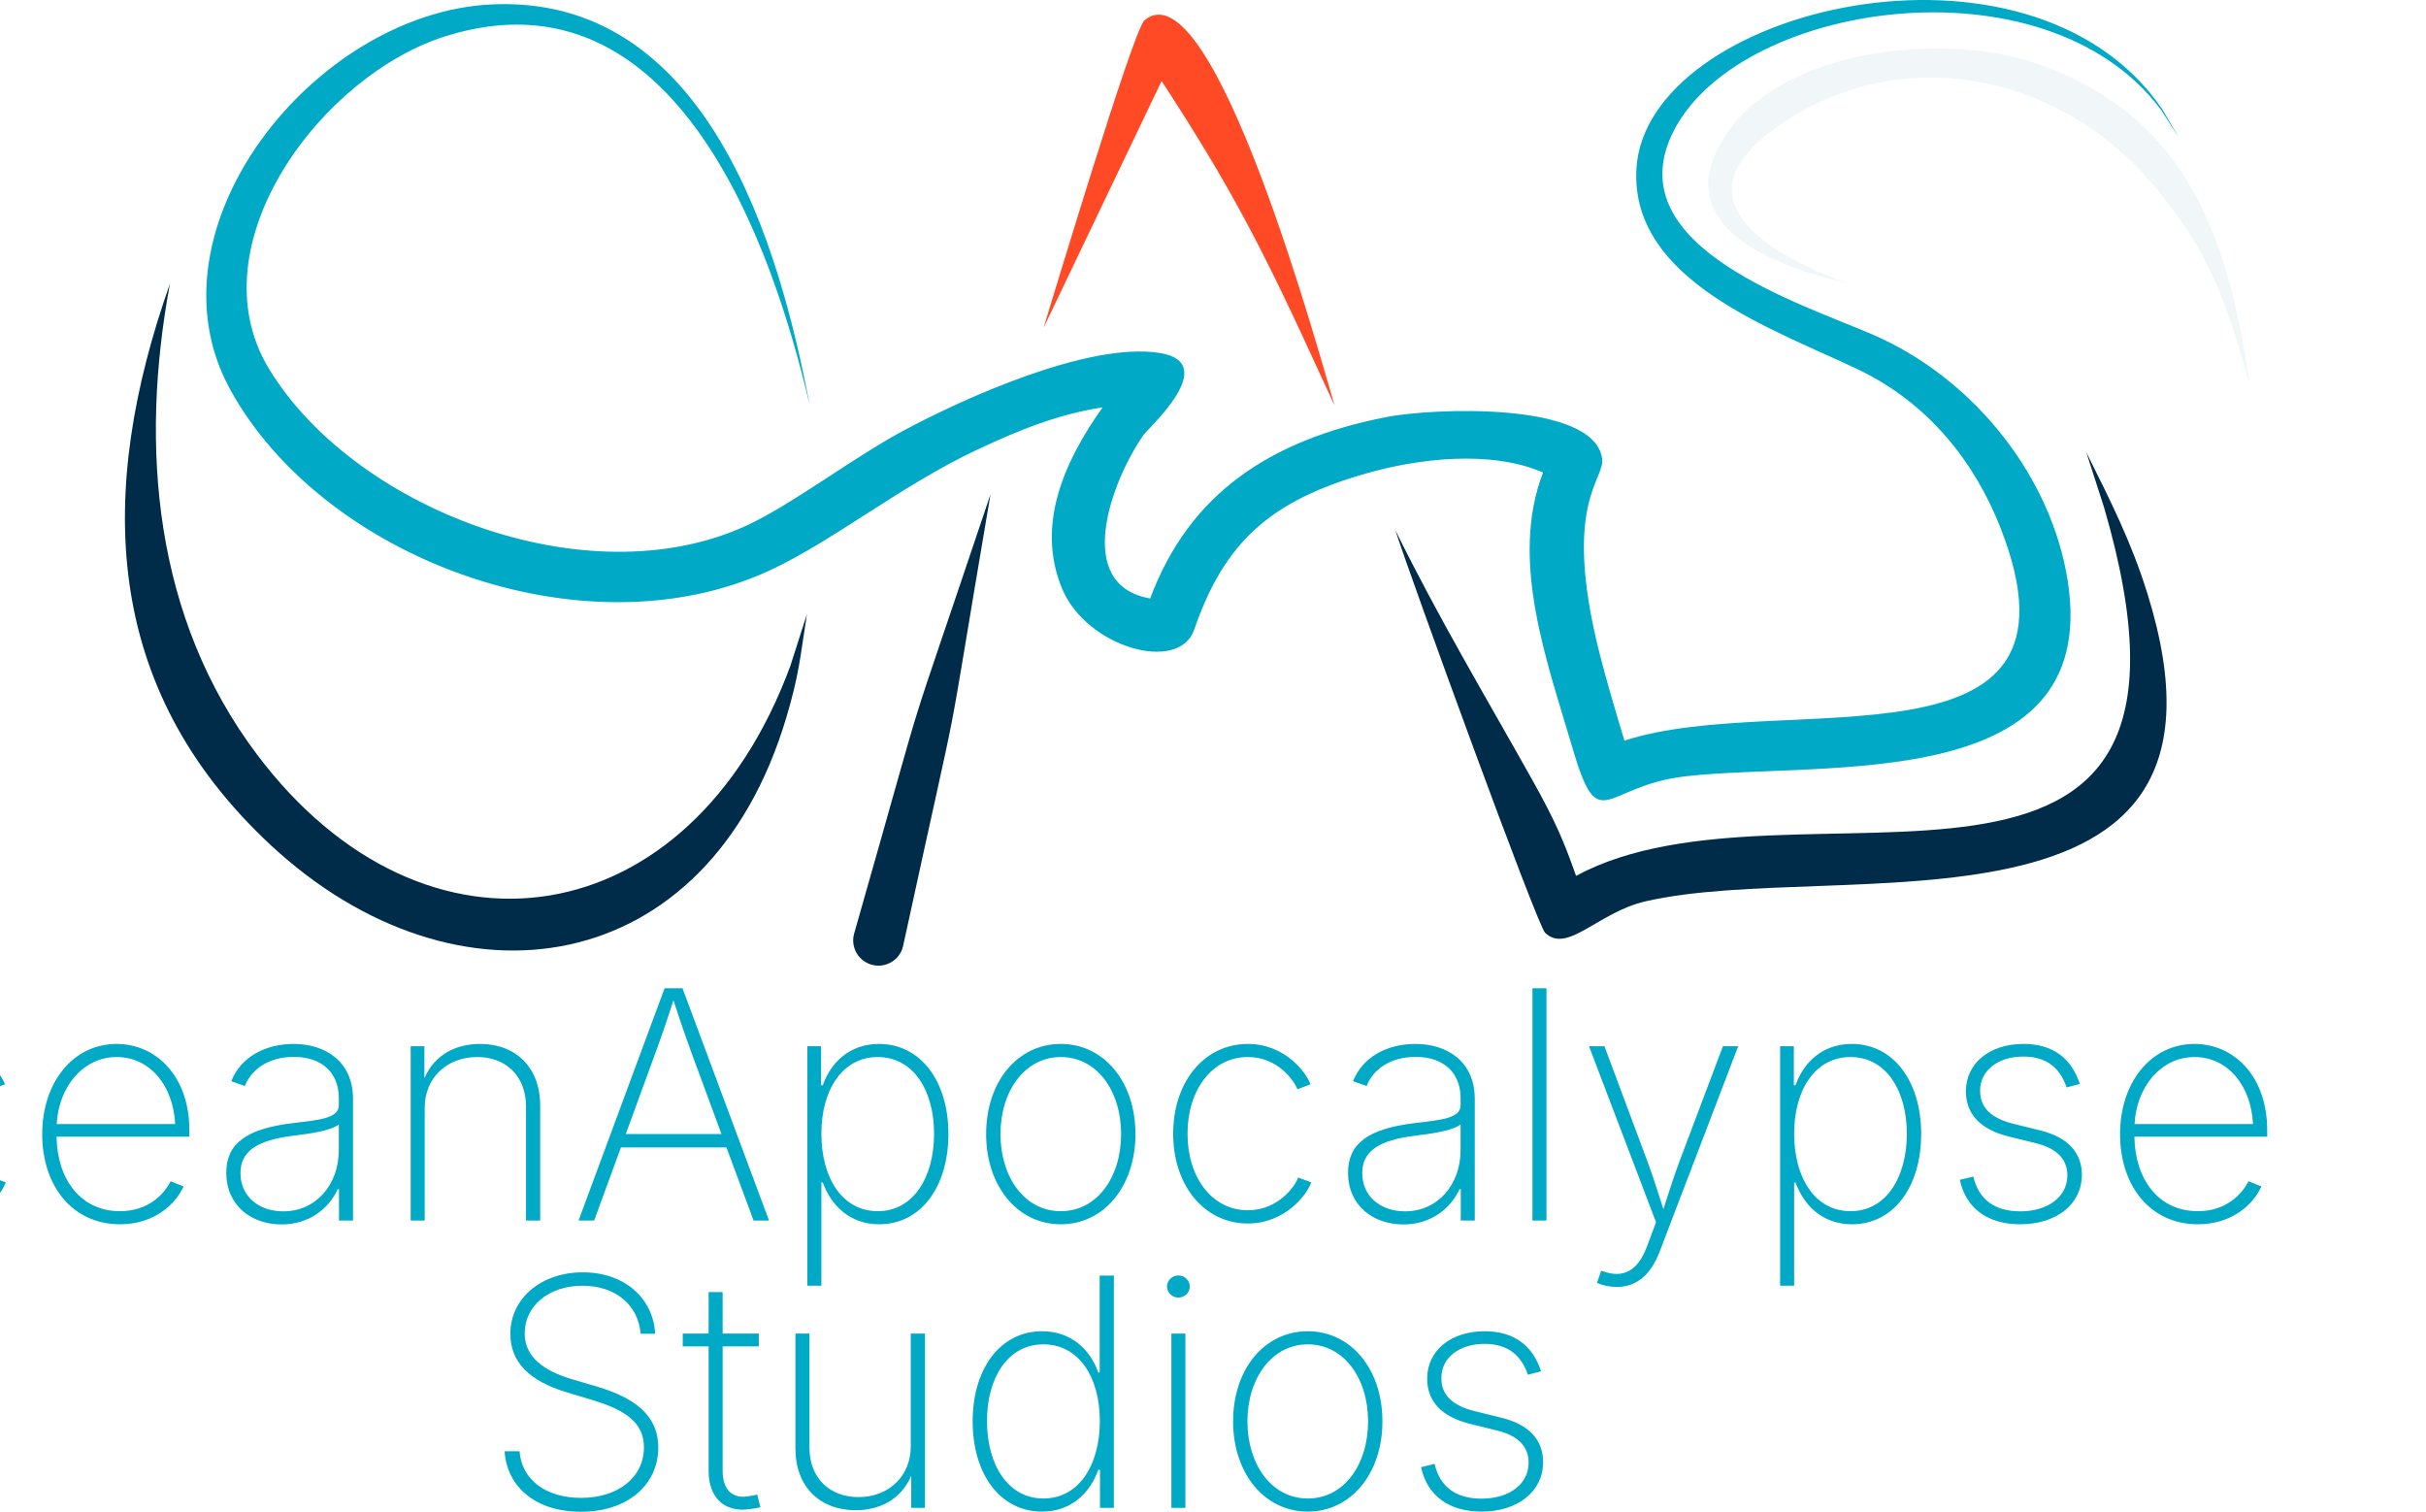
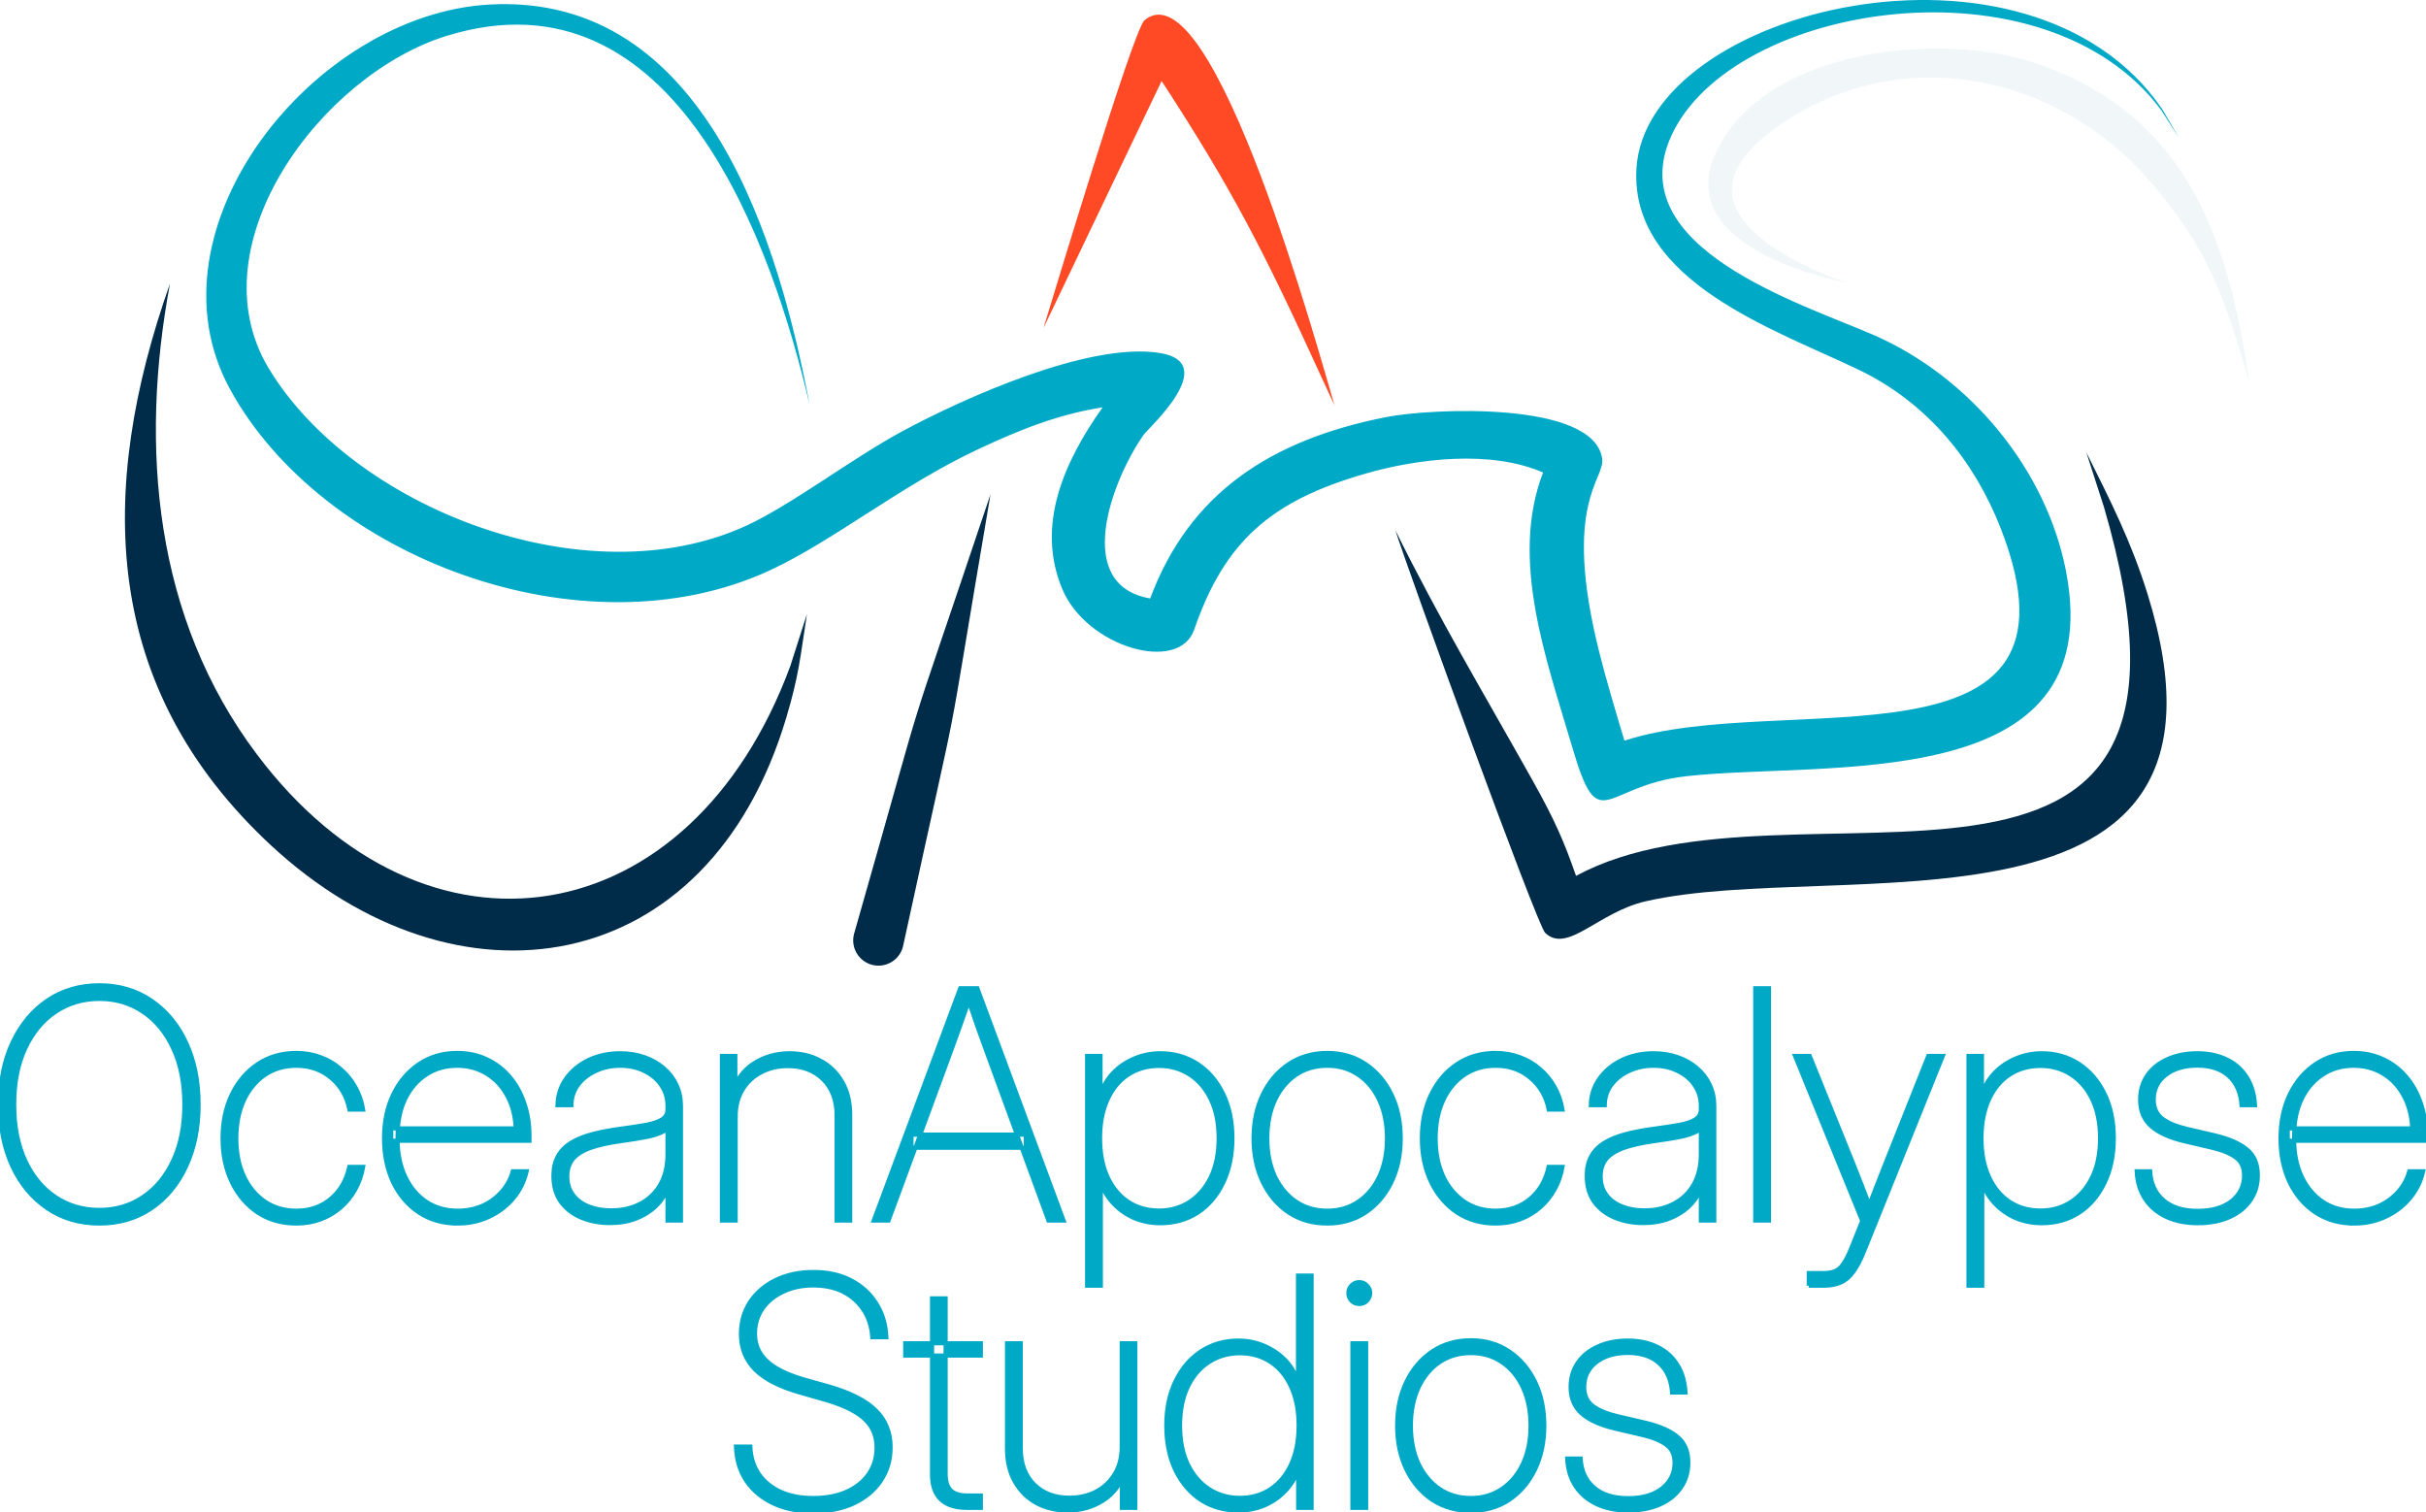
<svg xmlns="http://www.w3.org/2000/svg" width="1459.188" height="909.028" viewBox="0 0 1459.188 909.028" version="1.1" id="svg1" xml:space="preserve">
  <defs id="defs1">
    <style type="text/css" id="style1">
   
    .fil1 {fill:none}
    .fil0 {fill:#2B2A29}
   
  </style>
  </defs>
  <g id="layer1" transform="translate(-223.3407,-68.66263)">
    <g id="Layer_x0020_1" transform="matrix(0.07540535,0,0,0.07540535,40.77937,24.60543)" style="clip-rule:evenodd;fill-rule:evenodd;image-rendering:optimizeQuality;shape-rendering:geometricPrecision;text-rendering:geometricPrecision">
      <g id="g29" transform="translate(2711.566,462.5587)">
        <g id="_2408212217632" transform="translate(706.0107,121.726)">
          <path class="fil0" d="M 359.31,2262.03 C 116.3,3564.09 232.08,4926.78 1053.72,6018.25 2397.85,7803.79 4513.21,7465.56 5307.59,5311.77 l 132.56,-413.86 c -55.86,356.9 -63.17,485.14 -164.9,826.22 C 4649.07,7823.39 2642.74,8114.11 1165.47,6742.77 -192.2,5482.45 -223.21,3912.72 359.31,2262.02 Z" id="path1" style="fill:#002b49;fill-opacity:1" />
        </g>
        <path class="fil1" d="m 1065.321,2383.756 c -1440.38,4623.64 4155.3,7380.51 5080.84,2635.88" id="path2" />
        <g id="_2408212217680" transform="translate(706.0107,121.726)">
          <path class="fil0" d="M 5461.97,3231.46 C 5168.53,1975.01 4400.81,-279.37 2568.17,285.47 1566.23,594.29 555.74,1954.24 1145.95,2936.25 c 667.89,1111.27 2534.39,1848.47 3817.89,1253.15 352.76,-163.61 845.36,-538.83 1239.9,-751.22 478.82,-257.74 1482,-712.91 2049.03,-623.2 493.78,78.13 -89.16,598.59 -128.24,654.68 -256.48,368.02 -565.01,1196.97 53.43,1303.56 311.16,-832.22 948.84,-1262.14 1881.65,-1446.49 353.14,-69.8 1656.23,-132.28 1723.6,330.73 24.71,169.78 -322.54,350.2 -23.15,1544 58.31,232.52 130.62,471.02 200.75,705.92 1256.03,-410.31 3788.03,321.2 3001.96,-1692.22 -210.26,-538.56 -582.87,-999.62 -1126.37,-1262.61 -659.86,-319.28 -1830.8,-702.54 -1779.74,-1606.17 72.32,-1279.95 3138.16,-2026.05 4194.76,-474.56 l 131.84,226.23 -140.98,-220.25 c -929.44,-1250.06 -3420.97,-858.45 -3906.87,204.5 -407.62,891.68 1030.27,1336.54 1609.34,1587.82 774.56,336.11 1381.89,1077.09 1538.35,1884.72 350.37,1808.41 -1928.54,1509.67 -3037.28,1637.22 -660.68,76.01 -685.9,500.99 -901.68,-234.24 -201.79,-687.65 -501.26,-1490.82 -232.32,-2189.18 -419.48,-182.22 -999.2,-110.79 -1413.55,8.07 -759.21,217.78 -1126.95,542.74 -1369.26,1245.34 -121.44,352.14 -857.34,141.06 -1052.28,-324.16 -214.39,-511.63 18.34,-1020.59 321.79,-1448.97 -346.31,54.54 -643.99,169.97 -1004.52,339.77 -603.71,284.33 -1147.86,727.72 -1648.95,960.09 C 3660.22,5237.36 1571.53,4451.33 835.94,3099.81 140.77,1822.58 1505.46,114.17 2907.37,36.24 4648.13,-60.53 5223.29,1969.12 5461.97,3231.43 Z" id="path3" style="fill:#00a9c6;fill-opacity:1" />
        </g>
        <path class="fil1" d="m 6167.981,3353.186 c -891.01,-4788.38 -4348.05,-3166.4 -4659.77,-990.92 -187.09,1305.71 2656.92,3267.99 4631.76,1912.3 1238.05,-849.92 2183.97,-1174.05 2806.45,-1138.65 -892.35,896.93 -808.38,2031.7 84.14,1969.42 307.17,-1497.9 2646.45,-1797.51 3252.29,-1298.59 -407.89,591.4 63.27,1817.38 248.1,2495.56 558.02,-412.38 2214.45,-29.95 3065.8,-530.35 996.15,-585.51 15.61,-2481.54 -1000.16,-2838.88 -4546.99,-1599.64 1170.19,-4254.73 2492.68,-1713.29" id="path4" />
        <path class="fil0" d="M 5815.15,7451.31 C 6487.76,5096.88 6124.73,6266.6 6904.41,3942.21 h 0.04 c -411.24,2416.94 -178.43,1214.52 -698.22,3607.33 -27.13,108 -136.66,173.55 -244.65,146.42 -108,-27.13 -173.55,-136.66 -146.42,-244.65 z" id="path5" style="clip-rule:evenodd;fill:#002b49;fill-opacity:1;fill-rule:evenodd;image-rendering:optimizeQuality;shape-rendering:geometricPrecision;text-rendering:geometricPrecision" transform="translate(706.0107,121.726)" />
        <line class="fil1" x1="6716.701" y1="7622.156" x2="7610.441" y2="4063.936" id="line5" />
        <g id="_2408212220848" transform="translate(706.0107,121.726)">
          <path class="fil0" d="m 7327.52,2615.04 c 45.84,-144.81 714.6,-2378.2 805.07,-2453.3 549.35,-456 1407.87,2714.24 1516.31,3072.68 L 9547.88,3016.11 C 9083.38,1999.68 8833.02,1510.09 8269.21,646.17 Z" id="path6" style="fill:#ff4a25;fill-opacity:1" />
        </g>
        <path class="fil1" d="m 8033.531,2736.766 916.42,-2319.14 C 9578.791,1081.126 10178.271,2920.516 10354.901,3356.146" id="path7" />
        <g id="_2408212219696" transform="translate(706.0107,121.726)">
          <path class="fil0" d="m 10133.64,4228.96 c 352.67,713.72 704.35,1299.42 1090.8,1988.98 183.72,327.81 254.17,492.75 350.49,767.96 1734.47,-936.32 5320.81,843.85 4210.08,-2944.86 l -140.13,-433.82 c 194.43,390.61 358.18,711.06 488.71,1130.59 905.46,2910.18 -2476.43,2097.52 -4006.42,2451.72 -378.2,87.55 -620.6,420.49 -798.79,250.62 -64.71,-61.68 -1077.89,-2845.79 -1194.75,-3211.2 z" id="path8" style="fill:#002b49;fill-opacity:1" />
        </g>
        <path class="fil1" d="m 10839.651,4350.686 c 625.56,1579.35 1016.84,2039.97 1333.86,3065.27 1212.18,-1167.95 6229.72,1024.12 4177.38,-3687.01" id="path9" />
        <g id="_2408212224304" transform="translate(706.0107,121.726)">
          <path class="fil0" d="m 13728.51,2256.13 c -575.46,-130.71 -1454.22,-461.91 -946.32,-1199.13 460.64,-668.64 1715.31,-800.61 2444.29,-557.33 1221.1,407.52 1552.3,1399.25 1720.44,2559.08 C 16753.58,2386.04 16627.19,2000.71 16166,1460.09 15418.76,584.15 14159.37,322.87 13183.69,1008.3 c -823.88,578.79 -83.56,1011.87 544.82,1247.83 z" id="path10" style="fill:#f1f7f9;fill-opacity:1" />
        </g>
        <path class="fil1" d="m 14434.521,2377.856 c -3238.8,-820.77 2403.75,-3909.28 3218.41,802.61" id="path11" />
      </g>
    </g>
-     <text xml:space="preserve" style="font-weight:bold;font-size:192px;line-height:0.9;font-family:Inter;-inkscape-font-specification:'Inter Bold';text-align:start;writing-mode:lr-tb;direction:ltr;text-anchor:start;clip-rule:evenodd;fill:#00a9c6;fill-opacity:1;fill-rule:evenodd;stroke:none;stroke-width:1;stroke-opacity:1;image-rendering:optimizeQuality;shape-rendering:geometricPrecision;text-rendering:geometricPrecision" x="951.903" y="802.735" id="text27">
-       <tspan id="tspan27" style="font-style:normal;font-variant:normal;font-weight:200;font-stretch:normal;line-height:0.9;font-family:Inter;-inkscape-font-specification:'Inter Ultra-Light';text-align:center;text-anchor:middle;fill:#00a9c6;fill-opacity:1;stroke-width:1" x="951.903" y="802.735">OceanApocalypse</tspan>
-       <tspan style="font-style:normal;font-variant:normal;font-weight:200;font-stretch:normal;line-height:0.9;font-family:Inter;-inkscape-font-specification:'Inter Ultra-Light';text-align:center;text-anchor:middle;fill:#00a9c6;fill-opacity:1;stroke-width:1" x="951.903" y="975.535" id="tspan28">Studios</tspan>
-     </text>
+     <g id="text27" style="font-weight:bold;font-size:192px;line-height:0.9;font-family:Inter;-inkscape-font-specification:'Inter Bold';clip-rule:evenodd;fill:#00a9c6;fill-rule:evenodd;stroke:#00a9c6;stroke-width:2.5;image-rendering:optimizeQuality;shape-rendering:geometricPrecision;text-rendering:geometricPrecision" aria-label="OceanApocalypseStudios">
+       <path style="font-weight:200;-inkscape-font-specification:'Inter Ultra-Light';text-align:center;text-anchor:middle" d="m 283.153,804.516 q -17.719,0 -31.219,-9.094 -13.5,-9.094 -21.094,-25.219 -7.5,-16.125 -7.5,-37.219 0,-21.281 7.594,-37.406 7.594,-16.125 21,-25.219 13.5,-9.094 31.219,-9.094 17.625,0 31.031,9.094 13.5,9.094 21,25.219 7.594,16.125 7.594,37.406 0,21.188 -7.594,37.312 -7.5,16.125 -21,25.219 -13.406,9 -31.031,9 z m 0,-8.156 q 14.719,0 26.25,-7.781 11.625,-7.781 18.188,-22.031 6.656,-14.25 6.656,-33.562 0,-19.406 -6.656,-33.656 -6.562,-14.344 -18.188,-22.125 -11.531,-7.781 -26.25,-7.781 -14.812,0 -26.438,7.781 -11.531,7.688 -18.188,21.938 -6.656,14.25 -6.656,33.844 0,19.312 6.562,33.562 6.562,14.25 18.188,22.031 11.625,7.781 26.531,7.781 z m 118.406,8.156 q -13.125,0 -23.156,-6.562 -9.938,-6.656 -15.562,-18.188 -5.625,-11.625 -5.625,-26.438 0,-15 5.625,-26.531 5.625,-11.531 15.562,-18.188 10.031,-6.656 23.156,-6.656 7.875,0 14.531,2.531 6.75,2.438 12,7.031 5.344,4.5 8.812,10.688 3.562,6.188 4.875,13.781 h -8.25 q -1.219,-6 -4.031,-10.781 -2.812,-4.781 -7.031,-8.25 -4.125,-3.562 -9.375,-5.438 -5.25,-1.875 -11.531,-1.875 -10.781,0 -18.938,5.531 -8.062,5.531 -12.656,15.375 -4.5,9.844 -4.5,22.781 0,12.844 4.5,22.688 4.594,9.75 12.656,15.281 8.156,5.531 18.938,5.531 6.281,0 11.531,-1.875 5.25,-1.875 9.281,-5.344 4.125,-3.469 6.938,-8.25 2.812,-4.875 4.125,-10.875 h 8.344 q -1.312,7.5 -4.875,13.781 -3.469,6.188 -8.812,10.781 -5.25,4.5 -12,7.031 -6.75,2.438 -14.531,2.438 z m 97.125,0 q -13.406,0 -23.438,-6.656 -9.938,-6.656 -15.469,-18.188 -5.438,-11.625 -5.438,-26.344 0,-14.906 5.531,-26.438 5.625,-11.625 15.562,-18.281 9.938,-6.656 22.875,-6.656 9.75,0 17.719,3.75 8.062,3.75 13.781,10.5 5.719,6.656 8.812,15.75 3.188,9.094 3.188,19.875 v 2.906 h -83.156 v -7.406 h 78.281 l -3.375,2.062 q 0,-11.719 -4.594,-20.719 -4.5,-9 -12.469,-13.969 -7.969,-5.062 -18.188,-5.062 -10.594,0 -18.656,5.344 -8.062,5.25 -12.656,14.719 -4.5,9.469 -4.5,21.938 v 2.438 q 0,12.469 4.5,22.125 4.5,9.656 12.656,15.188 8.156,5.438 19.031,5.438 7.969,0 14.719,-2.906 6.75,-3 11.531,-8.344 4.875,-5.344 6.844,-12.469 h 8.344 q -2.156,9.375 -8.25,16.5 -6,7.031 -14.625,10.969 -8.531,3.938 -18.562,3.938 z m 91.469,-0.281 q -9.094,0 -16.781,-3.094 -7.688,-3.094 -12.469,-9.375 -4.688,-6.375 -4.688,-15.938 0,-6.844 2.625,-11.625 2.625,-4.875 7.688,-8.062 5.062,-3.188 12.656,-5.25 7.594,-2.062 17.531,-3.375 9.094,-1.219 15.375,-2.344 6.281,-1.219 9.469,-3.281 3.281,-2.062 3.281,-6.094 v -2.062 q 0,-6.938 -3.75,-12.375 -3.656,-5.438 -10.125,-8.531 -6.375,-3.188 -14.625,-3.188 -8.156,0 -14.812,3.188 -6.656,3.094 -10.594,8.438 -3.844,5.344 -3.938,12.094 h -8.344 q 0.188,-8.906 5.156,-15.938 4.969,-7.031 13.406,-11.156 8.531,-4.125 19.125,-4.125 7.969,0 14.625,2.344 6.656,2.344 11.531,6.562 4.969,4.219 7.688,10.031 2.719,5.812 2.719,12.656 v 69 h -8.062 v -18.281 h -0.281 q -2.438,5.625 -7.219,10.125 -4.781,4.406 -11.625,7.031 -6.844,2.625 -15.562,2.625 z m 0.75,-7.594 q 9.938,0 17.625,-4.031 7.688,-4.031 12,-11.531 4.312,-7.594 4.312,-18.188 v -15.375 q -1.688,1.406 -4.312,2.531 -2.531,1.125 -6.094,1.969 -3.469,0.75 -7.969,1.5 -4.5,0.75 -9.938,1.5 -10.875,1.5 -18,4.031 -7.125,2.531 -10.594,6.656 -3.375,4.125 -3.375,10.5 0,6.562 3.469,11.156 3.469,4.594 9.469,6.938 6,2.344 13.406,2.344 z m 74.906,-56.25 v 62.344 h -8.25 v -99 h 8.062 v 22.969 h -2.25 q 3.938,-12.469 13.406,-18.469 9.562,-6.094 21.469,-6.094 10.5,0 18.656,4.5 8.25,4.406 13.031,12.75 4.781,8.25 4.781,19.875 v 63.469 h -8.156 v -63.094 q 0,-13.781 -8.062,-21.75 -8.062,-8.062 -21.281,-8.062 -8.906,0 -16.031,3.75 -7.125,3.656 -11.25,10.5 -4.125,6.844 -4.125,16.312 z m 83.062,62.344 52.031,-139.688 h 10.312 l 51.844,139.688 h -9.094 l -36.75,-100.219 q -2.812,-7.781 -5.906,-16.312 -3,-8.625 -6.656,-19.406 h 2.719 q -3.656,10.781 -6.75,19.406 -3,8.531 -5.906,16.312 l -36.938,100.219 z m 22.688,-43.781 v -7.875 h 68.812 v 7.875 z m 105.656,82.969 v -138.188 h 8.062 v 22.781 h 0.188 q 2.25,-7.219 7.5,-12.656 5.25,-5.438 12.562,-8.531 7.406,-3.188 15.75,-3.188 12.562,0 22.312,6.375 9.75,6.375 15.375,17.906 5.625,11.438 5.625,26.812 0,15.375 -5.625,26.906 -5.531,11.531 -15.281,17.906 -9.75,6.281 -22.406,6.281 -8.344,0 -15.562,-3 -7.125,-3.094 -12.375,-8.531 -5.25,-5.438 -7.781,-12.562 h -0.094 v 61.688 z m 43.312,-45.188 q 10.312,0 18.375,-5.25 8.062,-5.25 12.75,-14.906 4.688,-9.75 4.688,-23.344 0,-13.594 -4.688,-23.344 -4.688,-9.75 -12.75,-14.906 -8.062,-5.25 -18.375,-5.25 -10.688,0 -18.75,5.344 -7.969,5.25 -12.375,15.094 -4.406,9.75 -4.406,23.062 0,13.312 4.406,23.062 4.406,9.75 12.375,15.094 8.062,5.344 18.75,5.344 z m 101.156,7.781 q -13.125,0 -23.156,-6.562 -9.938,-6.656 -15.562,-18.188 -5.625,-11.625 -5.625,-26.438 0,-15 5.625,-26.531 5.625,-11.531 15.562,-18.188 10.031,-6.656 23.156,-6.656 13.031,0 22.969,6.656 9.938,6.656 15.562,18.188 5.625,11.531 5.625,26.531 0,14.812 -5.625,26.438 -5.625,11.531 -15.562,18.188 -9.938,6.562 -22.969,6.562 z m 0,-7.688 q 10.688,0 18.75,-5.531 8.156,-5.531 12.656,-15.281 4.5,-9.844 4.5,-22.688 0,-12.938 -4.5,-22.781 -4.5,-9.844 -12.656,-15.375 -8.062,-5.531 -18.75,-5.531 -10.781,0 -18.938,5.531 -8.062,5.531 -12.656,15.375 -4.5,9.844 -4.5,22.781 0,12.844 4.5,22.688 4.594,9.75 12.656,15.281 8.156,5.531 18.938,5.531 z m 101.25,7.688 q -13.125,0 -23.156,-6.562 -9.938,-6.656 -15.562,-18.188 -5.625,-11.625 -5.625,-26.438 0,-15 5.625,-26.531 5.625,-11.531 15.562,-18.188 10.031,-6.656 23.156,-6.656 7.875,0 14.531,2.531 6.75,2.438 12,7.031 5.344,4.5 8.812,10.688 3.562,6.188 4.875,13.781 h -8.25 q -1.219,-6 -4.031,-10.781 -2.812,-4.781 -7.031,-8.25 -4.125,-3.562 -9.375,-5.438 -5.25,-1.875 -11.531,-1.875 -10.781,0 -18.938,5.531 -8.062,5.531 -12.656,15.375 -4.5,9.844 -4.5,22.781 0,12.844 4.5,22.688 4.594,9.75 12.656,15.281 8.156,5.531 18.938,5.531 6.281,0 11.531,-1.875 5.25,-1.875 9.281,-5.344 4.125,-3.469 6.938,-8.25 2.812,-4.875 4.125,-10.875 h 8.344 q -1.312,7.5 -4.875,13.781 -3.469,6.188 -8.812,10.781 -5.25,4.5 -12,7.031 -6.75,2.438 -14.531,2.438 z m 88.75,-0.281 q -9.094,0 -16.781,-3.094 -7.688,-3.094 -12.469,-9.375 -4.688,-6.375 -4.688,-15.938 0,-6.844 2.625,-11.625 2.625,-4.875 7.688,-8.062 5.062,-3.188 12.656,-5.25 7.594,-2.062 17.531,-3.375 9.094,-1.219 15.375,-2.344 6.281,-1.219 9.469,-3.281 3.281,-2.062 3.281,-6.094 v -2.062 q 0,-6.938 -3.75,-12.375 -3.656,-5.438 -10.125,-8.531 -6.375,-3.188 -14.625,-3.188 -8.156,0 -14.812,3.188 -6.656,3.094 -10.594,8.438 -3.844,5.344 -3.938,12.094 h -8.344 q 0.188,-8.906 5.156,-15.938 4.969,-7.031 13.406,-11.156 8.531,-4.125 19.125,-4.125 7.969,0 14.625,2.344 6.656,2.344 11.531,6.562 4.969,4.219 7.688,10.031 2.719,5.812 2.719,12.656 v 69 h -8.062 v -18.281 h -0.281 q -2.438,5.625 -7.219,10.125 -4.781,4.406 -11.625,7.031 -6.844,2.625 -15.562,2.625 z m 0.75,-7.594 q 9.938,0 17.625,-4.031 7.688,-4.031 12,-11.531 4.312,-7.594 4.312,-18.188 v -15.375 q -1.688,1.406 -4.312,2.531 -2.531,1.125 -6.094,1.969 -3.469,0.75 -7.969,1.5 -4.5,0.75 -9.938,1.5 -10.875,1.5 -18,4.031 -7.125,2.531 -10.594,6.656 -3.375,4.125 -3.375,10.5 0,6.562 3.469,11.156 3.469,4.594 9.469,6.938 6,2.344 13.406,2.344 z m 74.906,-133.594 v 139.688 h -8.25 v -139.688 z m 23.937,178.875 v -7.594 h 8.812 q 4.312,0 7.125,-1.219 2.812,-1.219 4.969,-4.5 2.25,-3.281 4.688,-9.281 l 6.562,-16.406 -40.406,-99.188 h 8.812 l 25.875,64.031 q 2.906,7.125 5.625,14.25 2.812,7.125 5.531,14.344 h -2.344 q 2.812,-7.219 5.531,-14.344 2.812,-7.125 5.625,-14.25 l 25.5,-64.031 h 8.719 l -47.719,118.312 q -3,7.406 -6.281,11.719 -3.188,4.406 -7.5,6.281 -4.219,1.875 -10.312,1.875 -2.625,0 -4.406,0 -1.781,0 -4.406,0 z m 96.094,0 v -138.188 h 8.062 v 22.781 h 0.188 q 2.25,-7.219 7.5,-12.656 5.25,-5.438 12.562,-8.531 7.406,-3.188 15.75,-3.188 12.562,0 22.312,6.375 9.75,6.375 15.375,17.906 5.625,11.438 5.625,26.812 0,15.375 -5.625,26.906 -5.531,11.531 -15.281,17.906 -9.75,6.281 -22.406,6.281 -8.344,0 -15.562,-3 -7.125,-3.094 -12.375,-8.531 -5.25,-5.438 -7.781,-12.562 h -0.094 v 61.688 z m 43.312,-45.188 q 10.312,0 18.375,-5.25 8.062,-5.25 12.75,-14.906 4.688,-9.75 4.688,-23.344 0,-13.594 -4.688,-23.344 -4.688,-9.75 -12.75,-14.906 -8.062,-5.25 -18.375,-5.25 -10.688,0 -18.75,5.344 -7.969,5.25 -12.375,15.094 -4.406,9.75 -4.406,23.062 0,13.312 4.406,23.062 4.406,9.75 12.375,15.094 8.062,5.344 18.75,5.344 z m 94.594,7.594 q -10.781,0 -18.844,-3.75 -8.062,-3.75 -12.75,-10.688 -4.688,-7.031 -5.156,-16.781 h 8.062 q 0.656,11.062 8.062,17.438 7.406,6.375 20.531,6.375 12.938,0 20.438,-5.906 7.5,-6 7.5,-15.375 0,-7.312 -5.062,-10.875 -4.969,-3.656 -14.156,-5.812 l -16.781,-3.938 q -13.125,-3.094 -19.875,-9 -6.656,-5.906 -6.656,-15.938 0,-8.344 4.312,-14.625 4.312,-6.281 12.094,-9.75 7.781,-3.562 18,-3.562 10.125,0 17.719,3.75 7.594,3.656 12,10.688 4.406,6.938 4.969,16.781 h -8.062 q -0.844,-11.344 -7.688,-17.531 -6.844,-6.281 -18.938,-6.281 -11.906,0 -19.125,5.719 -7.125,5.625 -7.125,14.812 0,7.312 5.156,11.344 5.25,3.938 14.812,6.188 l 16.875,3.938 q 12.75,3 19.219,8.438 6.562,5.344 6.562,15.469 0,8.812 -4.594,15.281 -4.5,6.469 -12.656,10.031 -8.062,3.562 -18.844,3.562 z m 94.125,0.188 q -13.406,0 -23.438,-6.656 -9.938,-6.656 -15.469,-18.188 -5.438,-11.625 -5.438,-26.344 0,-14.906 5.531,-26.438 5.625,-11.625 15.562,-18.281 9.938,-6.656 22.875,-6.656 9.75,0 17.719,3.75 8.062,3.75 13.781,10.5 5.719,6.656 8.812,15.75 3.188,9.094 3.188,19.875 v 2.906 h -83.156 v -7.406 h 78.281 l -3.375,2.062 q 0,-11.719 -4.594,-20.719 -4.5,-9 -12.469,-13.969 -7.969,-5.062 -18.188,-5.062 -10.594,0 -18.656,5.344 -8.062,5.25 -12.656,14.719 -4.5,9.469 -4.5,21.938 v 2.438 q 0,12.469 4.5,22.125 4.5,9.656 12.656,15.188 8.156,5.438 19.031,5.438 7.969,0 14.719,-2.906 6.75,-3 11.531,-8.344 4.875,-5.344 6.844,-12.469 h 8.344 q -2.156,9.375 -8.25,16.5 -6,7.031 -14.625,10.969 -8.531,3.938 -18.562,3.938 z" id="path12" />
+       <path style="font-weight:200;-inkscape-font-specification:'Inter Ultra-Light';text-align:center;text-anchor:middle" d="m 712.513,977.691 q -13.781,0 -24.094,-4.875 -10.312,-4.875 -16.219,-13.594 -5.812,-8.812 -6.188,-20.531 h 8.625 q 0.375,9.375 5.062,16.406 4.781,6.938 13.125,10.781 8.344,3.75 19.688,3.75 11.531,0 19.969,-3.75 8.531,-3.75 13.312,-10.594 4.781,-6.844 4.781,-15.938 0,-6.938 -3.094,-12.188 -3.094,-5.25 -9.844,-9.281 -6.656,-4.031 -17.531,-7.219 l -15.75,-4.5 q -18.094,-5.156 -26.719,-13.688 -8.625,-8.625 -8.625,-21.469 0,-10.875 5.531,-19.312 5.625,-8.438 15.469,-13.219 9.938,-4.781 22.688,-4.781 12.844,0 22.406,4.969 9.656,4.969 15.188,13.781 5.625,8.719 6.188,20.438 h -8.438 q -0.938,-13.875 -10.5,-22.5 -9.469,-8.625 -25.031,-8.625 -10.031,0 -18,3.75 -7.969,3.656 -12.562,10.219 -4.5,6.562 -4.5,15 0,6.469 3.094,11.625 3.094,5.062 9.469,9 6.469,3.938 16.406,6.844 l 15.938,4.5 q 9.375,2.719 16.312,6.281 6.938,3.469 11.438,7.969 4.5,4.406 6.656,9.938 2.25,5.438 2.25,12.188 0,11.344 -5.812,20.062 -5.812,8.719 -16.312,13.688 -10.406,4.875 -24.375,4.875 z M 813.294,876.535 v 7.406 h -45.469 v -7.406 z m -29.344,-27 h 8.156 V 955.003 q 0,6.844 3.094,10.031 3.188,3.094 10.219,3.094 1.969,0 3.938,0 2.062,0 3.938,0 v 7.406 q -1.969,0 -4.219,0 -2.156,0 -4.219,0 -10.312,0 -15.656,-5.062 -5.25,-5.062 -5.25,-14.906 z m 81.656,127.594 q -10.5,0 -18.75,-4.406 -8.25,-4.5 -13.031,-12.844 -4.781,-8.344 -4.781,-19.875 v -63.469 h 8.25 v 63.094 q 0,13.781 8.062,21.844 8.062,7.969 21.188,7.969 8.906,0 16.031,-3.656 7.125,-3.75 11.25,-10.594 4.219,-6.938 4.219,-16.312 v -62.344 h 8.156 v 99 h -8.062 V 952.566 h 2.25 q -3.844,12.375 -13.406,18.469 -9.469,6.094 -21.375,6.094 z m 102.562,0 q -12.562,0 -22.406,-6.281 -9.75,-6.375 -15.375,-17.906 -5.531,-11.531 -5.531,-26.906 0,-15.375 5.625,-26.812 5.625,-11.531 15.375,-17.906 9.844,-6.375 22.312,-6.375 8.438,0 15.656,3.188 7.312,3.094 12.562,8.531 5.25,5.438 7.5,12.656 h 0.188 v -63.469 h 8.156 v 139.688 h -8.062 v -22.5 h -0.094 q -2.625,7.125 -7.875,12.562 -5.25,5.438 -12.469,8.531 -7.125,3 -15.562,3 z m 0.844,-7.594 q 10.688,0 18.656,-5.344 7.969,-5.344 12.375,-15.094 4.406,-9.75 4.406,-23.062 0,-13.312 -4.406,-23.062 -4.406,-9.844 -12.375,-15.094 -7.969,-5.344 -18.656,-5.344 -10.219,0 -18.375,5.25 -8.156,5.156 -12.844,14.906 -4.688,9.75 -4.688,23.344 0,13.594 4.688,23.344 4.688,9.656 12.844,14.906 8.156,5.25 18.375,5.25 z m 67.781,6 v -99 h 8.25 v 99 z m 4.125,-122.625 q -2.719,0 -4.688,-1.875 -1.875,-1.969 -1.875,-4.688 0,-2.719 1.875,-4.594 1.969,-1.969 4.688,-1.969 2.719,0 4.594,1.969 1.969,1.875 1.969,4.594 0,2.719 -1.969,4.688 -1.875,1.875 -4.594,1.875 z m 67.125,124.406 q -13.125,0 -23.156,-6.562 -9.938,-6.656 -15.562,-18.188 -5.625,-11.625 -5.625,-26.438 0,-15 5.625,-26.531 5.625,-11.531 15.562,-18.188 10.031,-6.656 23.156,-6.656 13.031,0 22.969,6.656 9.938,6.656 15.562,18.188 5.625,11.531 5.625,26.531 0,14.812 -5.625,26.438 -5.625,11.531 -15.562,18.188 -9.938,6.562 -22.969,6.562 z m 0,-7.688 q 10.688,0 18.75,-5.531 8.156,-5.531 12.656,-15.281 4.5,-9.844 4.5,-22.688 0,-12.938 -4.5,-22.781 -4.5,-9.844 -12.656,-15.375 -8.062,-5.531 -18.75,-5.531 -10.781,0 -18.938,5.531 -8.062,5.531 -12.656,15.375 -4.5,9.844 -4.5,22.781 0,12.844 4.5,22.688 4.594,9.75 12.656,15.281 8.156,5.531 18.938,5.531 z m 94.688,7.5 q -10.781,0 -18.844,-3.75 -8.062,-3.75 -12.75,-10.688 -4.688,-7.031 -5.156,-16.781 h 8.062 q 0.656,11.062 8.062,17.438 7.406,6.375 20.531,6.375 12.938,0 20.438,-5.906 7.5,-6 7.5,-15.375 0,-7.312 -5.062,-10.875 -4.969,-3.656 -14.156,-5.812 l -16.781,-3.938 q -13.125,-3.094 -19.875,-9 -6.656,-5.906 -6.656,-15.938 0,-8.344 4.312,-14.625 4.312,-6.281 12.094,-9.75 7.781,-3.562 18,-3.562 10.125,0 17.719,3.75 7.594,3.656 12,10.688 4.406,6.938 4.969,16.781 h -8.062 q -0.844,-11.344 -7.688,-17.531 -6.844,-6.281 -18.938,-6.281 -11.906,0 -19.125,5.719 -7.125,5.625 -7.125,14.812 0,7.312 5.156,11.344 5.25,3.938 14.812,6.188 l 16.875,3.938 q 12.75,3 19.219,8.438 6.562,5.344 6.562,15.469 0,8.812 -4.594,15.281 -4.5,6.469 -12.656,10.031 -8.062,3.562 -18.844,3.562 z" id="path13" />
+     </g>
  </g>
</svg>
